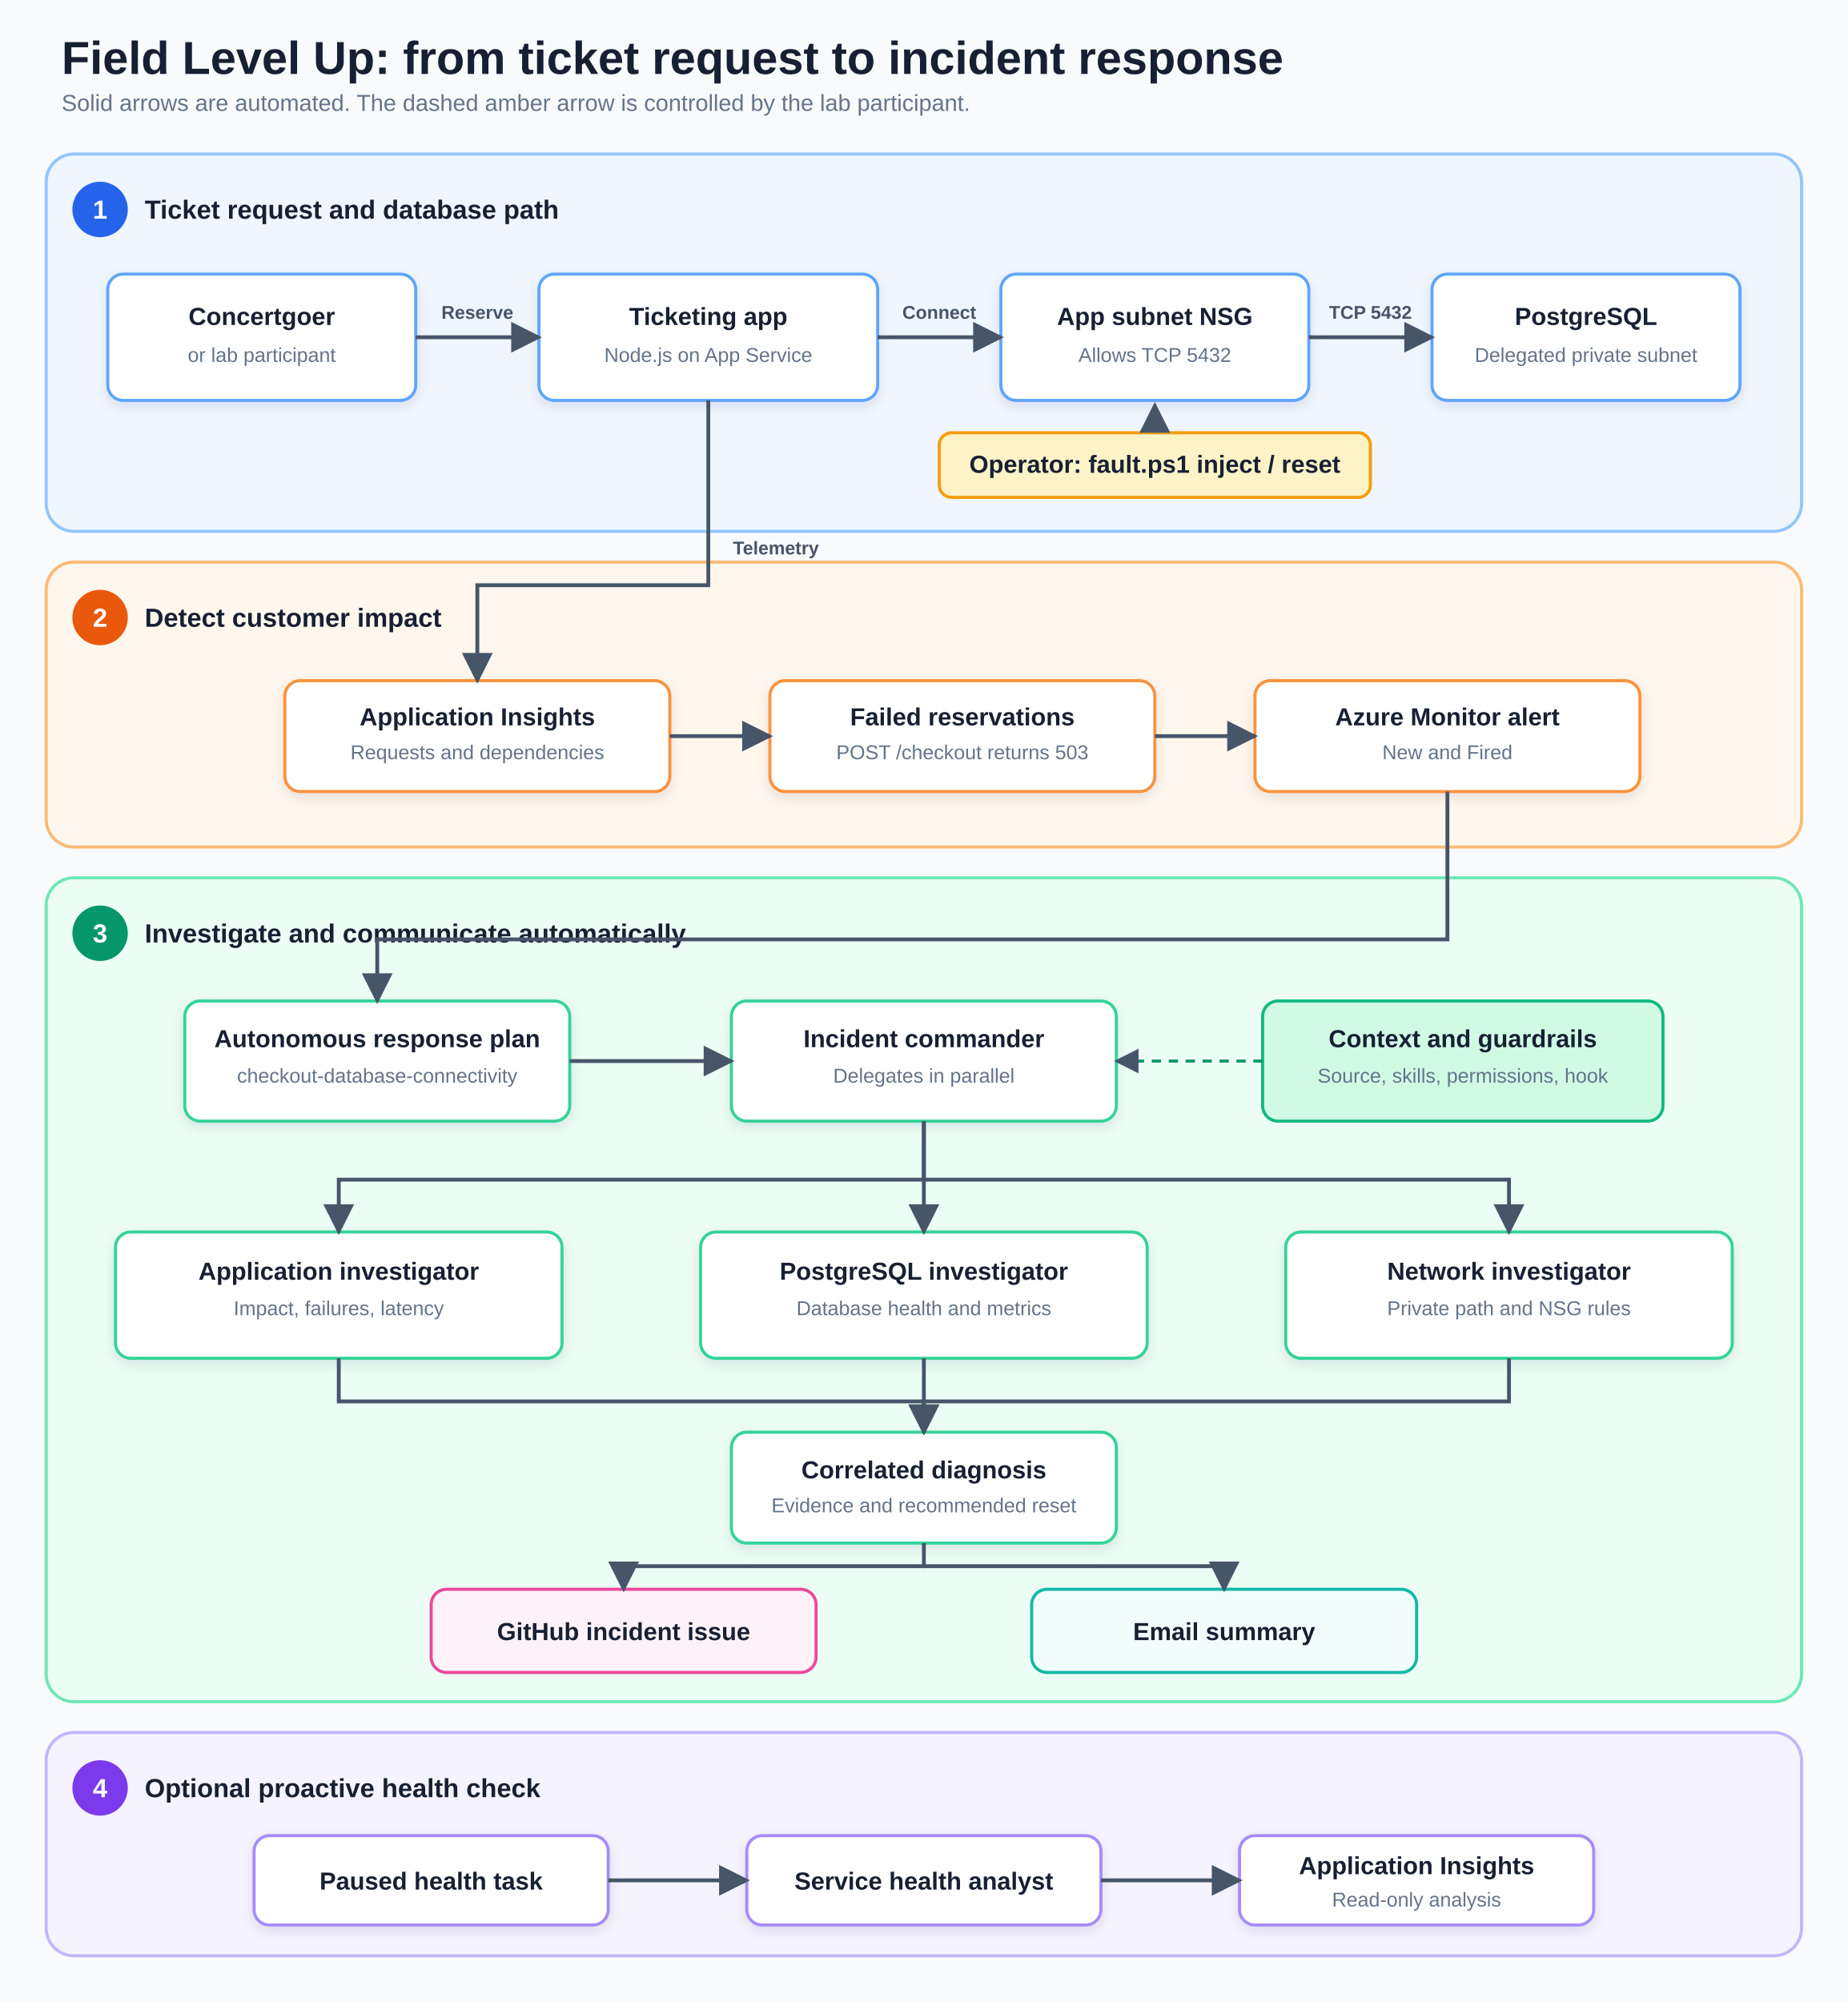
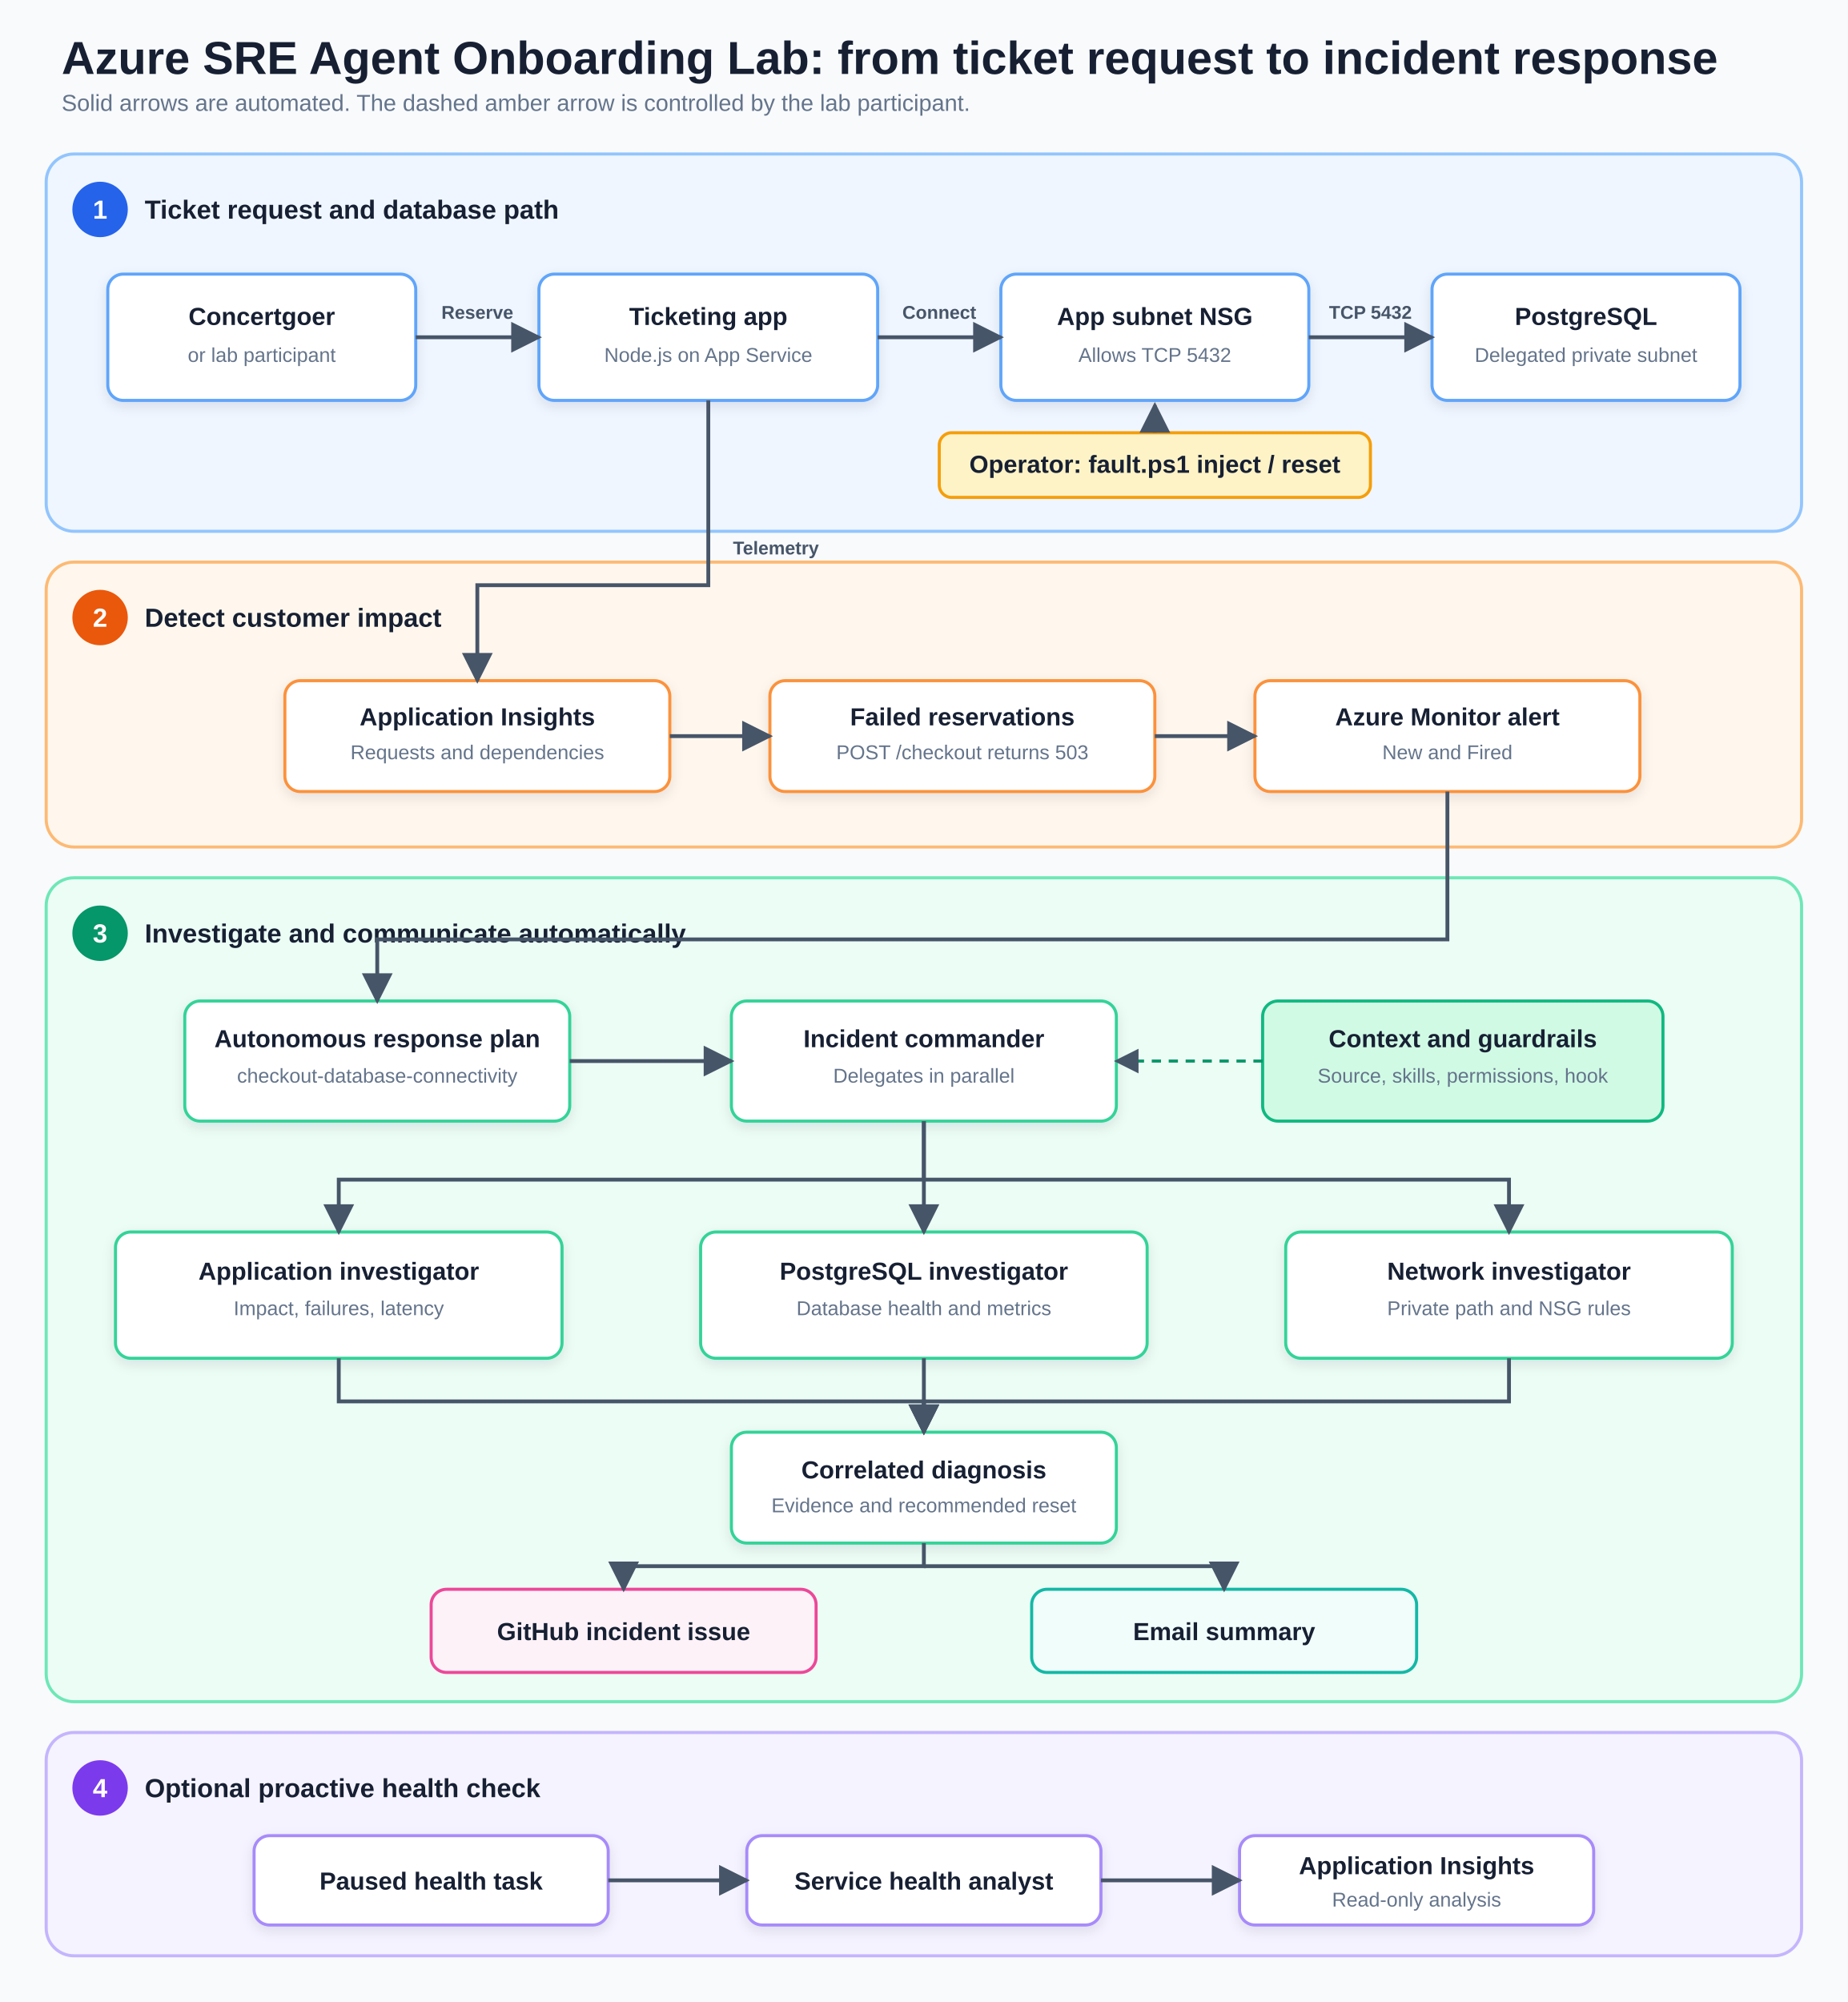
<svg xmlns="http://www.w3.org/2000/svg" width="1200" height="1300" viewBox="0 0 1200 1300" role="img" aria-labelledby="title description">
  <defs>
    <marker id="arrow" viewBox="0 0 10 10" refX="9" refY="5" markerWidth="8" markerHeight="8" orient="auto-start-reverse">
      <path d="M 0 0 L 10 5 L 0 10 z" fill="#475569" />
    </marker>
    <filter id="shadow" x="-20%" y="-20%" width="140%" height="140%">
      <feDropShadow dx="0" dy="3" stdDeviation="4" flood-color="#0f172a" flood-opacity="0.10" />
    </filter>
    <style>
      text { font-family: "Segoe UI", Arial, sans-serif; fill: #172033; }
      .title { font-size: 30px; font-weight: 700; }
      .subtitle { font-size: 15px; fill: #64748b; }
      .stage-title { font-size: 17px; font-weight: 700; }
      .stage-number { font-size: 17px; font-weight: 800; fill: #ffffff; }
      .node-title { font-size: 16px; font-weight: 700; }
      .node-detail { font-size: 13px; fill: #64748b; }
      .edge-label { font-size: 12px; font-weight: 600; fill: #475569; }
      .arrow { fill: none; stroke: #475569; stroke-width: 2.5; marker-end: url(#arrow); }
      .human-arrow { fill: none; stroke: #d97706; stroke-width: 2.5; stroke-dasharray: 8 6; marker-end: url(#arrow); }
      .guide { fill: none; stroke: #059669; stroke-width: 2; stroke-dasharray: 6 5; marker-end: url(#arrow); }
      .node { fill: #ffffff; stroke-width: 2; rx: 10; filter: url(#shadow); }
    </style>
  </defs>
  <rect width="1200" height="1300" fill="#f8fafc" />
-   <text x="40" y="48" class="title">Field Level Up: from ticket request to incident response</text>
+   <text x="40" y="48" class="title">Azure SRE Agent Onboarding Lab: from ticket request to incident response</text>
  <text x="40" y="72" class="subtitle">Solid arrows are automated. The dashed amber arrow is controlled by the lab participant.</text>
  <rect x="30" y="100" width="1140" height="245" rx="18" fill="#eff6ff" stroke="#93c5fd" stroke-width="2" />
  <circle cx="65" cy="136" r="18" fill="#2563eb" />
  <text x="65" y="142" text-anchor="middle" class="stage-number">1</text>
  <text x="94" y="142" class="stage-title" fill="#1d4ed8">Ticket request and database path</text>
  <rect x="70" y="178" width="200" height="82" class="node" stroke="#60a5fa" />
  <text x="170" y="211" text-anchor="middle" class="node-title">Concertgoer</text>
  <text x="170" y="235" text-anchor="middle" class="node-detail">or lab participant</text>
  <rect x="350" y="178" width="220" height="82" class="node" stroke="#60a5fa" />
  <text x="460" y="211" text-anchor="middle" class="node-title">Ticketing app</text>
  <text x="460" y="235" text-anchor="middle" class="node-detail">Node.js on App Service</text>
  <rect x="650" y="178" width="200" height="82" class="node" stroke="#60a5fa" />
  <text x="750" y="211" text-anchor="middle" class="node-title">App subnet NSG</text>
  <text x="750" y="235" text-anchor="middle" class="node-detail">Allows TCP 5432</text>
  <rect x="930" y="178" width="200" height="82" class="node" stroke="#60a5fa" />
  <text x="1030" y="211" text-anchor="middle" class="node-title">PostgreSQL</text>
  <text x="1030" y="235" text-anchor="middle" class="node-detail">Delegated private subnet</text>
  <path d="M270 219 H350" class="arrow" />
  <path d="M570 219 H650" class="arrow" />
  <path d="M850 219 H930" class="arrow" />
  <text x="310" y="207" text-anchor="middle" class="edge-label">Reserve</text>
  <text x="610" y="207" text-anchor="middle" class="edge-label">Connect</text>
  <text x="890" y="207" text-anchor="middle" class="edge-label">TCP 5432</text>
  <rect x="610" y="281" width="280" height="42" rx="8" fill="#fef3c7" stroke="#f59e0b" stroke-width="2" />
  <text x="750" y="307" text-anchor="middle" class="node-title" fill="#92400e">Operator: fault.ps1 inject / reset</text>
  <path d="M750 281 V263" class="human-arrow" />
  <rect x="30" y="365" width="1140" height="185" rx="18" fill="#fff7ed" stroke="#fdba74" stroke-width="2" />
  <circle cx="65" cy="401" r="18" fill="#ea580c" />
  <text x="65" y="407" text-anchor="middle" class="stage-number">2</text>
  <text x="94" y="407" class="stage-title" fill="#c2410c">Detect customer impact</text>
  <rect x="185" y="442" width="250" height="72" class="node" stroke="#fb923c" />
  <text x="310" y="471" text-anchor="middle" class="node-title">Application Insights</text>
  <text x="310" y="493" text-anchor="middle" class="node-detail">Requests and dependencies</text>
  <rect x="500" y="442" width="250" height="72" class="node" stroke="#fb923c" />
  <text x="625" y="471" text-anchor="middle" class="node-title">Failed reservations</text>
  <text x="625" y="493" text-anchor="middle" class="node-detail">POST /checkout returns 503</text>
  <rect x="815" y="442" width="250" height="72" class="node" stroke="#fb923c" />
  <text x="940" y="471" text-anchor="middle" class="node-title">Azure Monitor alert</text>
  <text x="940" y="493" text-anchor="middle" class="node-detail">New and Fired</text>
  <path d="M435 478 H500" class="arrow" />
  <path d="M750 478 H815" class="arrow" />
  <path d="M460 260 V380 H310 V442" class="arrow" />
  <text x="476" y="360" class="edge-label">Telemetry</text>
  <rect x="30" y="570" width="1140" height="535" rx="18" fill="#ecfdf5" stroke="#6ee7b7" stroke-width="2" />
  <circle cx="65" cy="606" r="18" fill="#059669" />
  <text x="65" y="612" text-anchor="middle" class="stage-number">3</text>
  <text x="94" y="612" class="stage-title" fill="#047857">Investigate and communicate automatically</text>
  <rect x="120" y="650" width="250" height="78" class="node" stroke="#34d399" />
  <text x="245" y="680" text-anchor="middle" class="node-title">Autonomous response plan</text>
  <text x="245" y="703" text-anchor="middle" class="node-detail">checkout-database-connectivity</text>
  <rect x="475" y="650" width="250" height="78" class="node" stroke="#34d399" />
  <text x="600" y="680" text-anchor="middle" class="node-title">Incident commander</text>
  <text x="600" y="703" text-anchor="middle" class="node-detail">Delegates in parallel</text>
  <rect x="820" y="650" width="260" height="78" rx="10" fill="#d1fae5" stroke="#10b981" stroke-width="2" />
  <text x="950" y="680" text-anchor="middle" class="node-title">Context and guardrails</text>
  <text x="950" y="703" text-anchor="middle" class="node-detail">Source, skills, permissions, hook</text>
  <path d="M940 514 V610 H245 V650" class="arrow" />
  <path d="M370 689 H475" class="arrow" />
  <path d="M820 689 H725" class="guide" />
  <rect x="75" y="800" width="290" height="82" class="node" stroke="#34d399" />
  <text x="220" y="831" text-anchor="middle" class="node-title">Application investigator</text>
  <text x="220" y="854" text-anchor="middle" class="node-detail">Impact, failures, latency</text>
  <rect x="455" y="800" width="290" height="82" class="node" stroke="#34d399" />
  <text x="600" y="831" text-anchor="middle" class="node-title">PostgreSQL investigator</text>
  <text x="600" y="854" text-anchor="middle" class="node-detail">Database health and metrics</text>
  <rect x="835" y="800" width="290" height="82" class="node" stroke="#34d399" />
  <text x="980" y="831" text-anchor="middle" class="node-title">Network investigator</text>
  <text x="980" y="854" text-anchor="middle" class="node-detail">Private path and NSG rules</text>
  <path d="M600 728 V766 H220 V800" class="arrow" />
  <path d="M600 728 V800" class="arrow" />
  <path d="M600 766 H980 V800" class="arrow" />
  <rect x="475" y="930" width="250" height="72" class="node" stroke="#34d399" />
  <text x="600" y="960" text-anchor="middle" class="node-title">Correlated diagnosis</text>
  <text x="600" y="982" text-anchor="middle" class="node-detail">Evidence and recommended reset</text>
  <path d="M220 882 V910 H600 V930" class="arrow" />
  <path d="M600 882 V930" class="arrow" />
  <path d="M980 882 V910 H600 V930" class="arrow" />
  <rect x="280" y="1032" width="250" height="54" rx="10" fill="#fdf2f8" stroke="#ec4899" stroke-width="2" />
  <text x="405" y="1065" text-anchor="middle" class="node-title">GitHub incident issue</text>
  <rect x="670" y="1032" width="250" height="54" rx="10" fill="#f0fdfa" stroke="#14b8a6" stroke-width="2" />
  <text x="795" y="1065" text-anchor="middle" class="node-title">Email summary</text>
  <path d="M600 1002 V1017 H405 V1032" class="arrow" />
  <path d="M600 1017 H795 V1032" class="arrow" />
  <rect x="30" y="1125" width="1140" height="145" rx="18" fill="#f5f3ff" stroke="#c4b5fd" stroke-width="2" />
  <circle cx="65" cy="1161" r="18" fill="#7c3aed" />
  <text x="65" y="1167" text-anchor="middle" class="stage-number">4</text>
  <text x="94" y="1167" class="stage-title" fill="#6d28d9">Optional proactive health check</text>
  <rect x="165" y="1192" width="230" height="58" class="node" stroke="#a78bfa" />
  <text x="280" y="1227" text-anchor="middle" class="node-title">Paused health task</text>
  <rect x="485" y="1192" width="230" height="58" class="node" stroke="#a78bfa" />
  <text x="600" y="1227" text-anchor="middle" class="node-title">Service health analyst</text>
  <rect x="805" y="1192" width="230" height="58" class="node" stroke="#a78bfa" />
  <text x="920" y="1217" text-anchor="middle" class="node-title">Application Insights</text>
  <text x="920" y="1238" text-anchor="middle" class="node-detail">Read-only analysis</text>
  <path d="M395 1221 H485" class="arrow" />
  <path d="M715 1221 H805" class="arrow" />
</svg>
